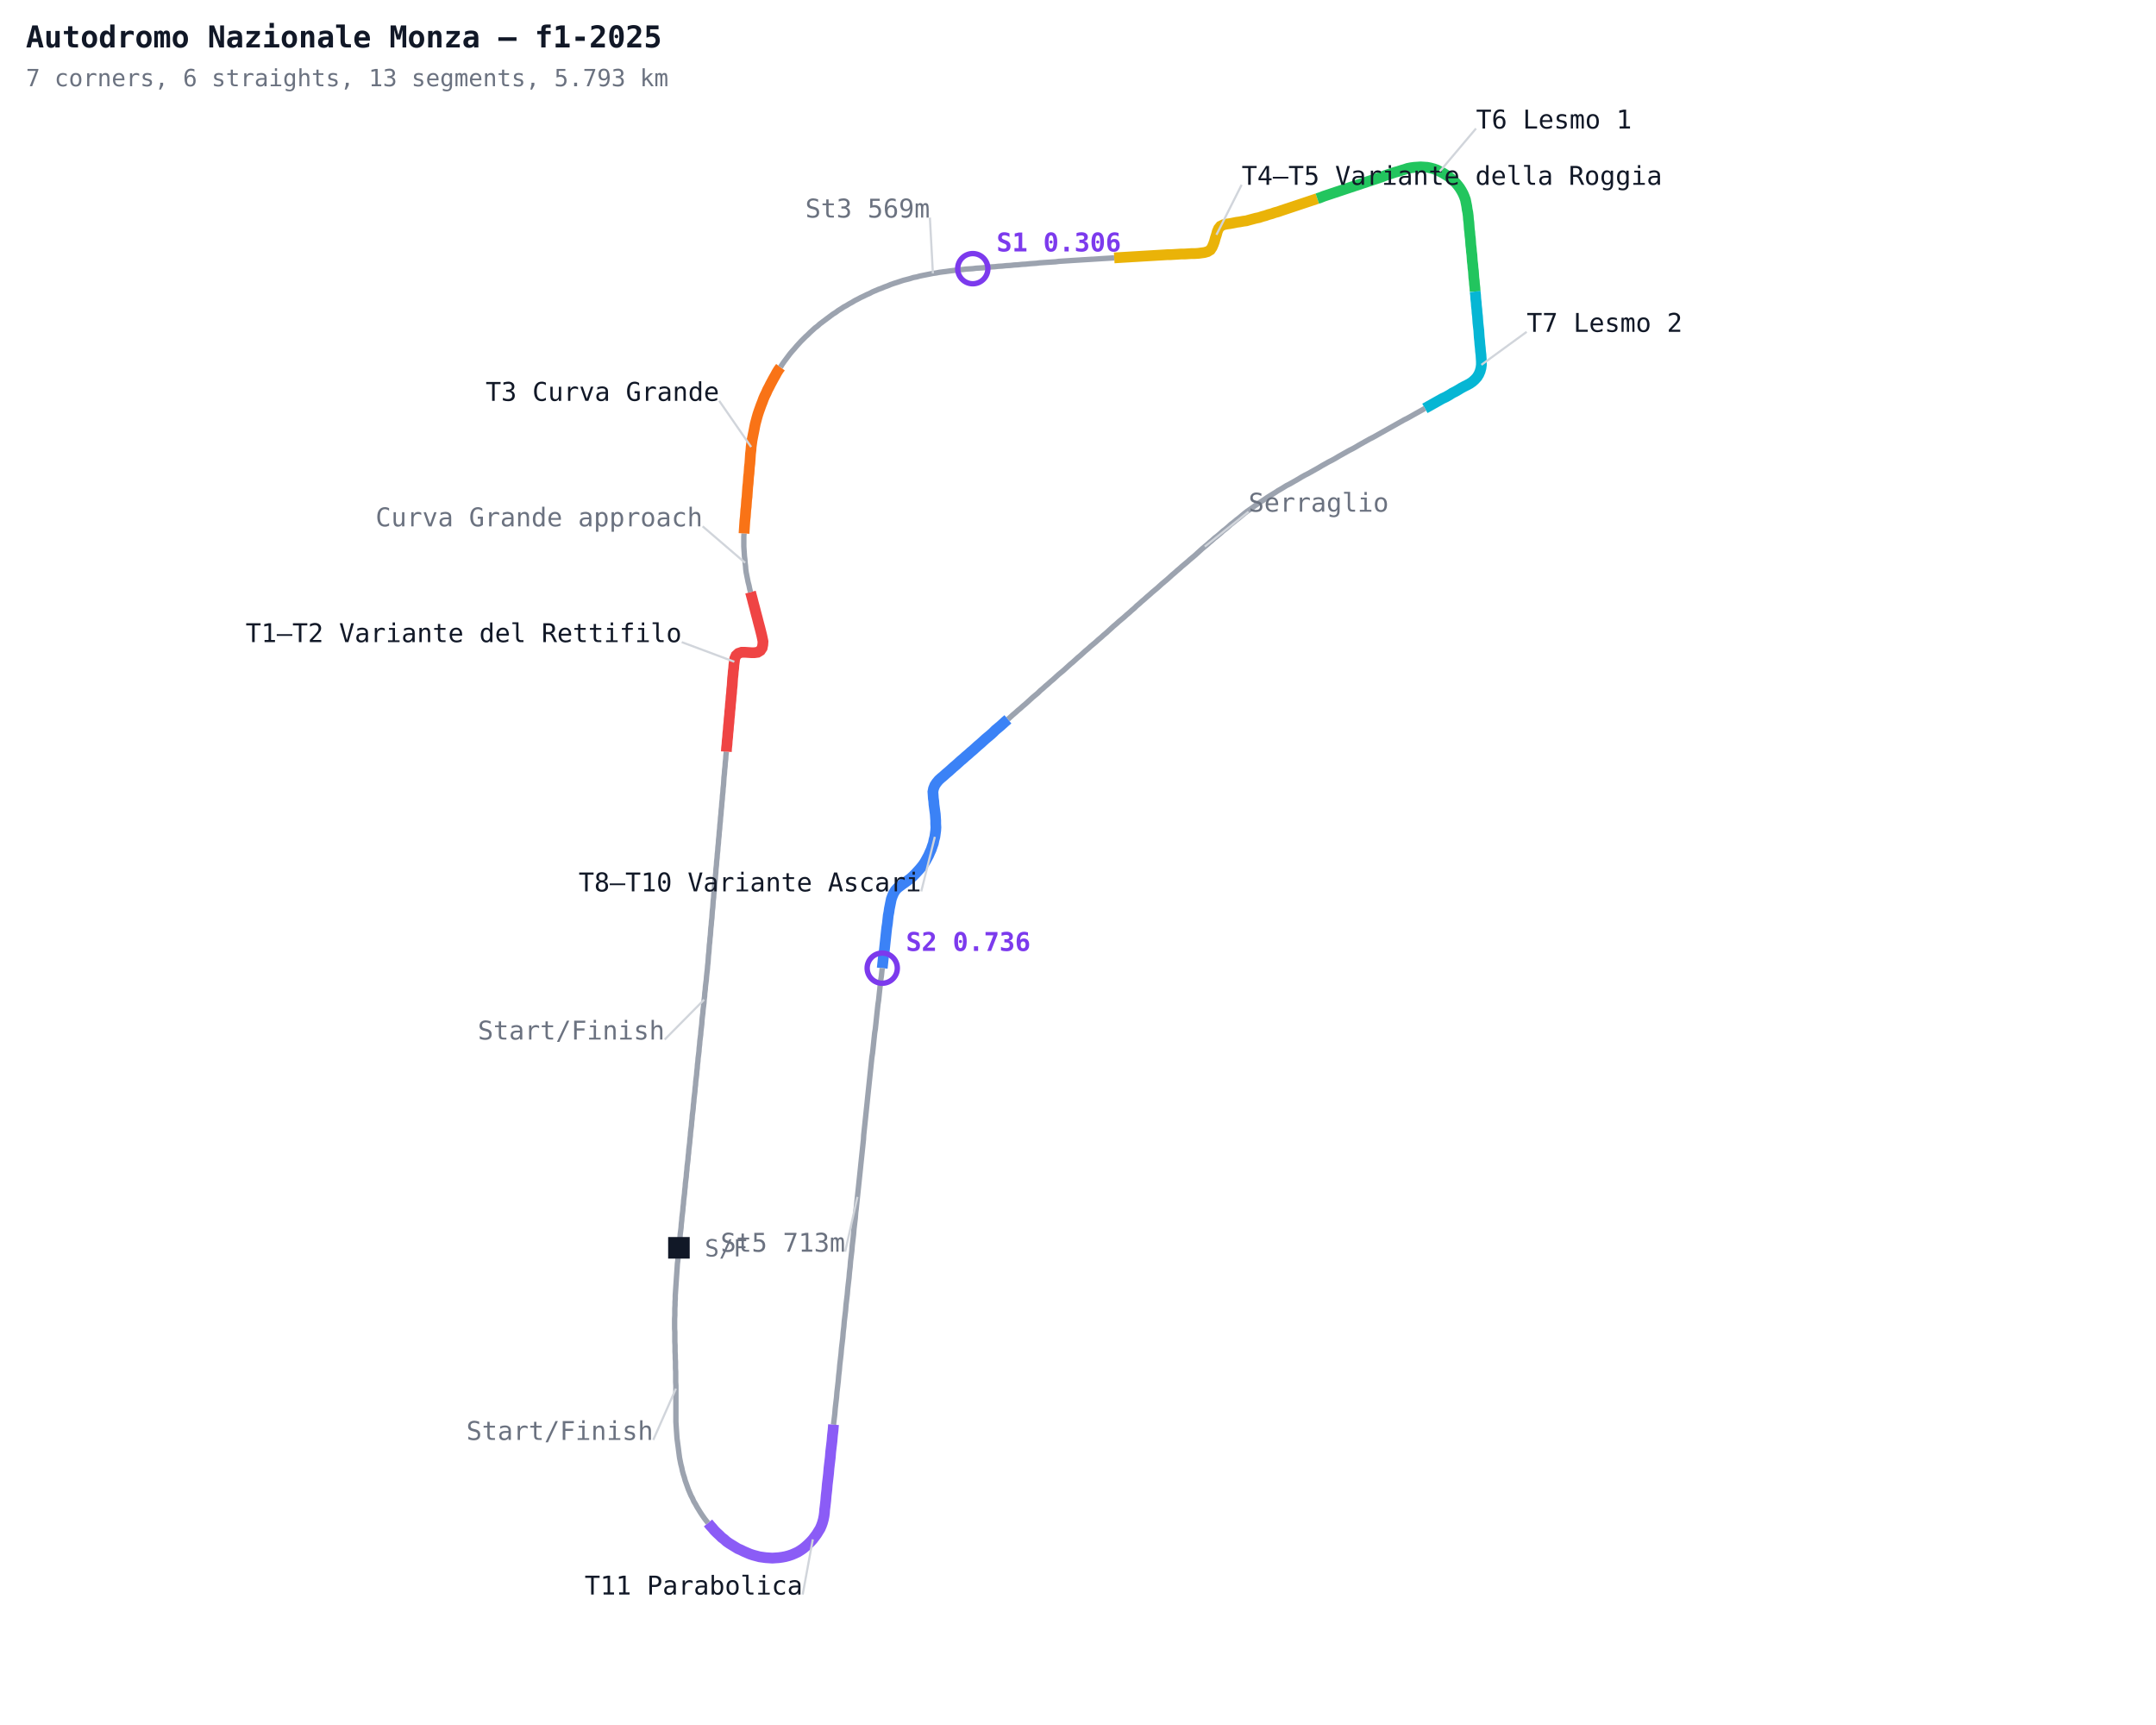
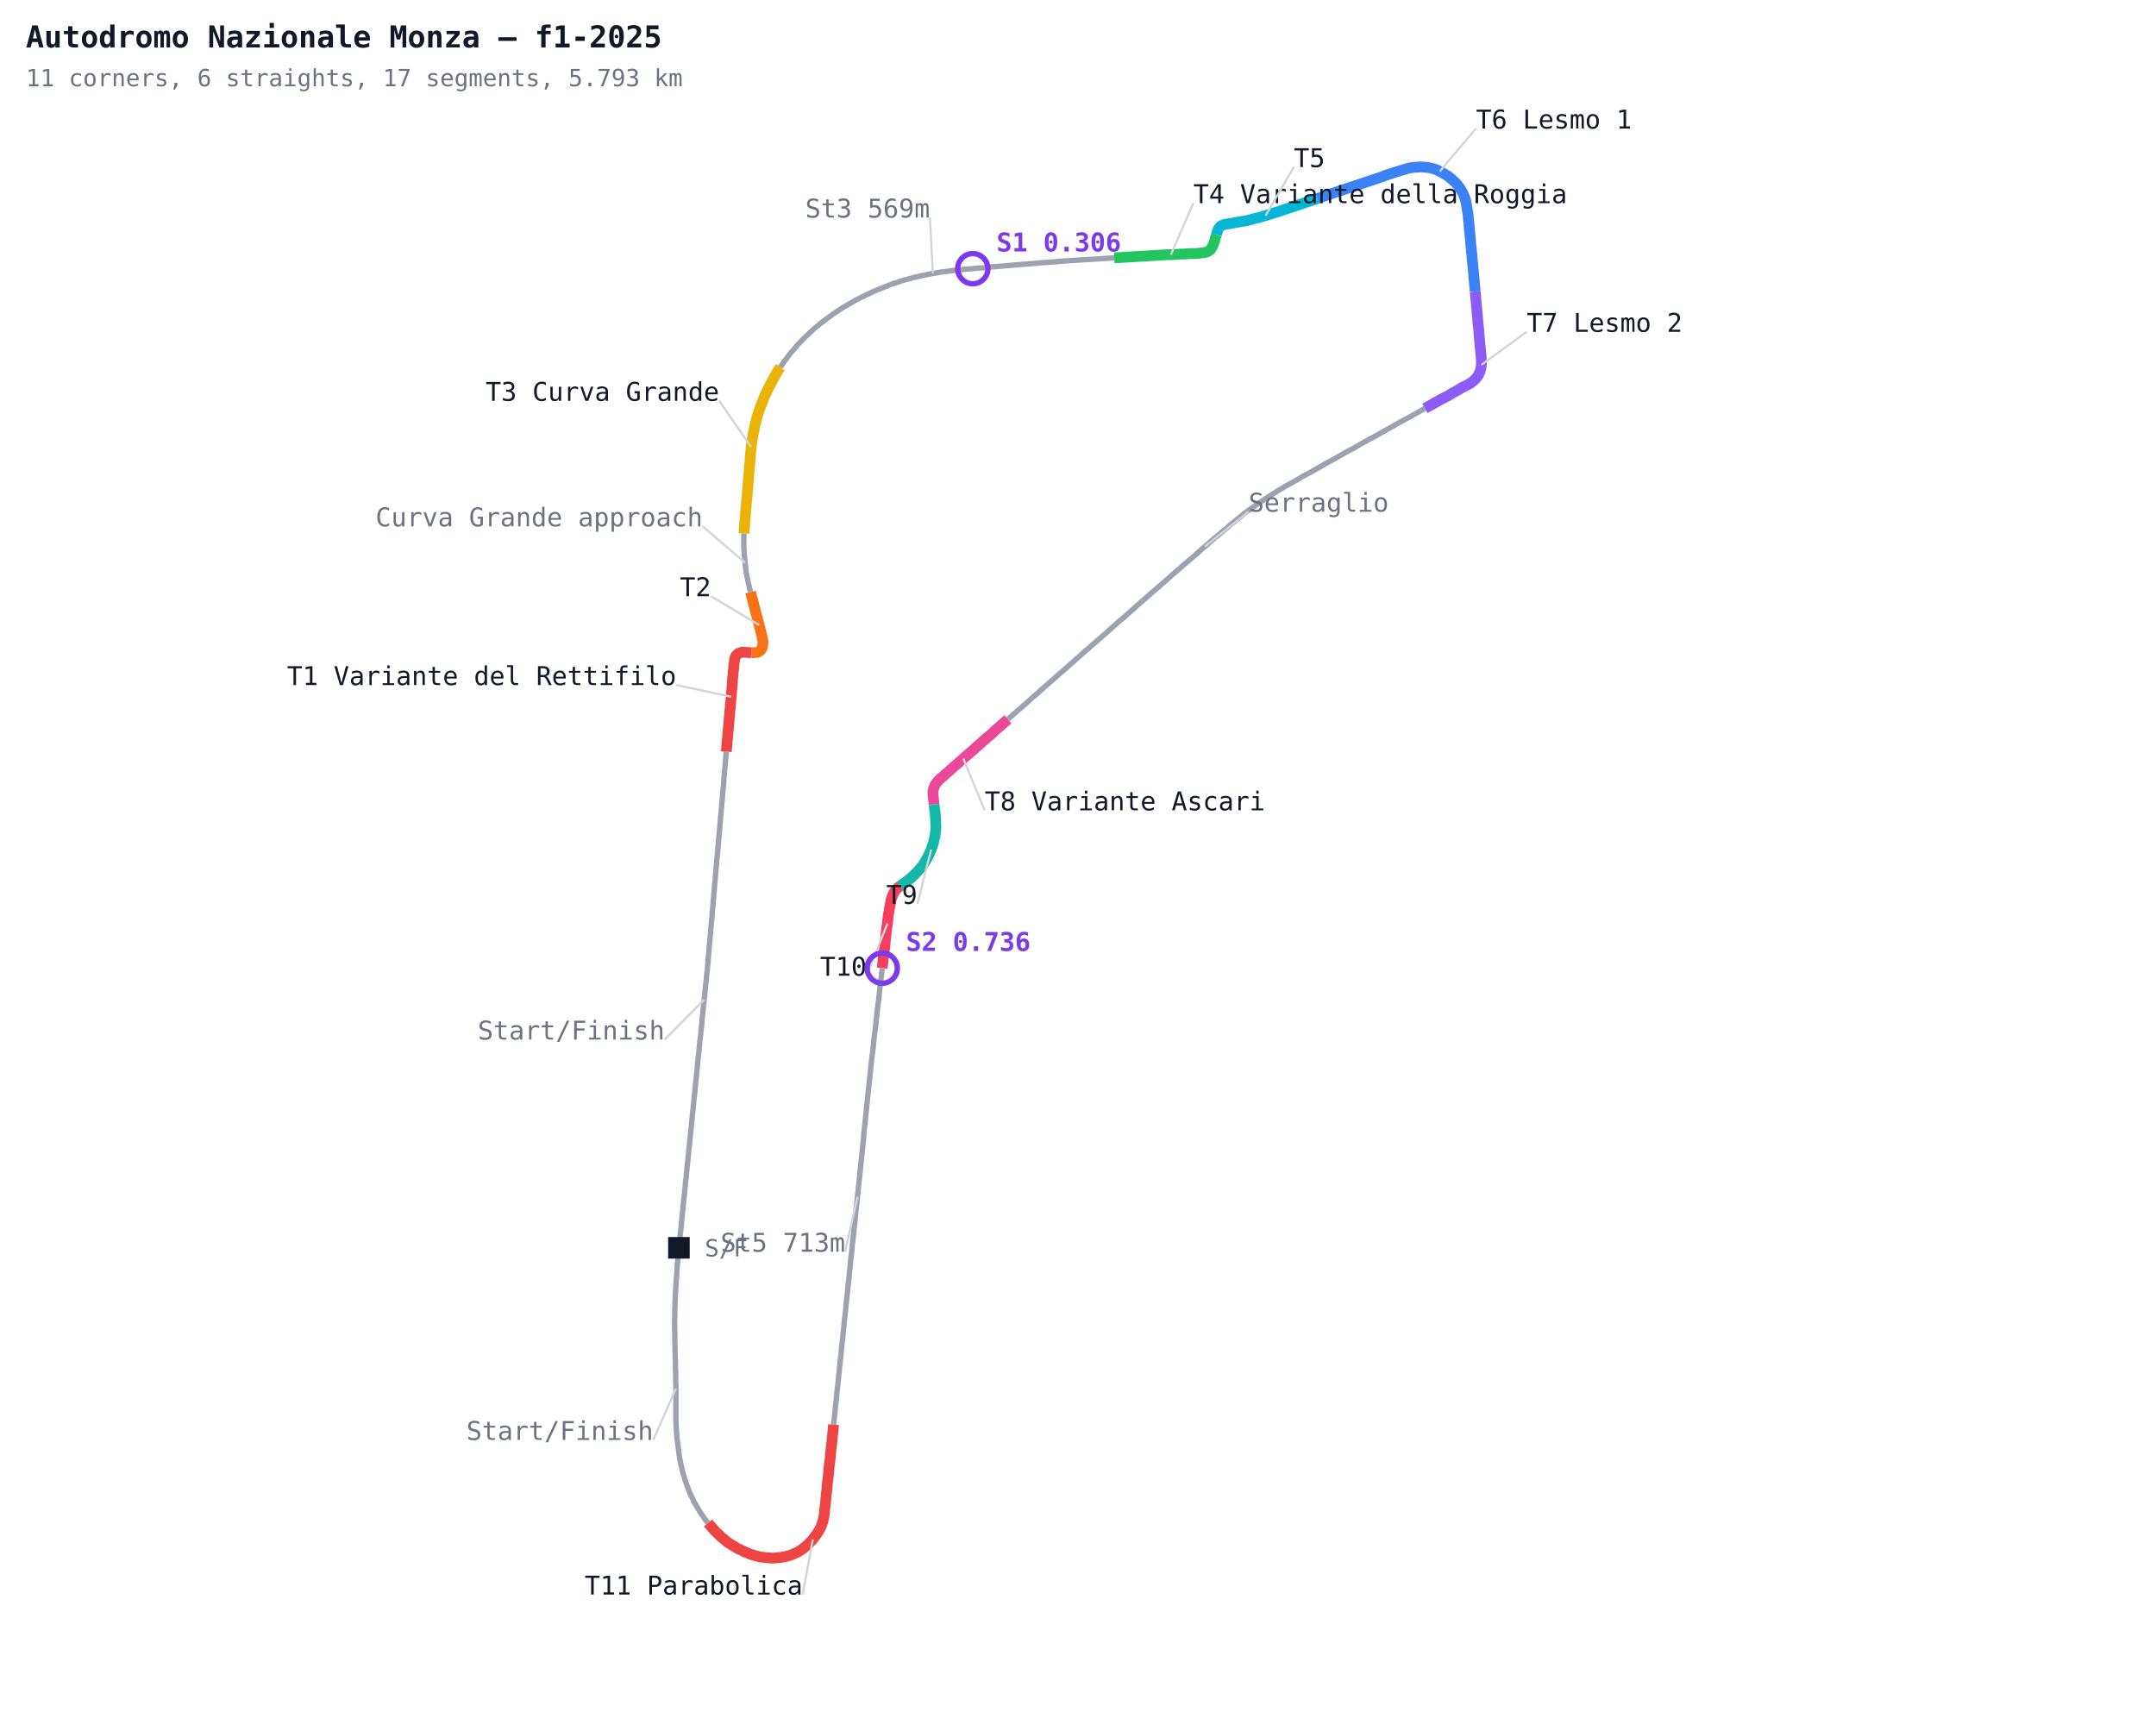
<svg xmlns="http://www.w3.org/2000/svg" width="1000" height="800" viewBox="0 0 1000 800">
  <defs>
    <style>
      .name { font-family: monospace; font-size: 12px; }
      .sector { font-family: monospace; font-size: 12px; fill: #7c3aed; font-weight: bold; }
      .title { font-family: monospace; font-size: 14px; fill: #111827; font-weight: bold; }
      .sub { font-family: monospace; font-size: 11px; fill: #6b7280; }
    </style>
  </defs>
  <rect width="1000" height="800" fill="#ffffff" />
  <polyline fill="none" stroke="#9ca3af" stroke-width="2.5" points="314.9,578.7 315.1,577.2 315.2,575.6 315.4,574.0 315.5,572.4 315.7,570.9 315.9,569.3 316.0,567.7 316.2,566.1 316.3,564.6 316.5,563.0 316.7,561.4 316.8,559.8 317.0,558.3 317.1,556.7 317.3,555.1 317.5,553.5 317.6,552.0 317.8,550.4 317.9,548.8 318.1,547.2 318.3,545.7 318.4,544.1 318.6,542.5 318.7,540.9 318.9,539.4 319.1,537.8 319.2,536.2 319.4,534.7 319.5,533.1 319.7,531.5 319.9,529.9 320.0,528.4 320.2,526.8 320.3,525.2 320.5,523.6 320.7,522.1 320.8,520.5 321.0,518.9 321.1,517.3 321.3,515.8 321.5,514.2 321.6,512.6 321.8,511.0 321.9,509.5 322.1,507.9 322.3,506.3 322.4,504.7 322.6,503.2 322.7,501.6 322.9,500.0 323.1,498.4 323.2,496.9 323.4,495.3 323.5,493.7 323.7,492.2 323.8,490.7 324.0,489.2 324.2,487.6 324.3,486.0 324.5,484.4 324.6,482.9 324.8,481.3 325.0,479.8 325.1,478.2 325.3,476.6 325.5,474.9 325.6,473.1 325.8,471.3 326.0,469.8 326.1,468.3 326.3,466.7 326.5,465.2 326.6,463.6 326.8,462.1 326.9,460.5 327.1,459.0 327.2,457.5 327.4,455.9 327.6,454.4 327.7,453.0 327.9,451.1 328.1,449.4 328.2,447.9 328.4,446.3 328.5,444.7 328.6,443.1 328.8,441.5 328.9,440.0 329.0,438.4 329.2,436.8 329.3,435.2 329.5,433.6 329.6,432.0 329.7,430.5 329.9,428.9 330.0,427.3 330.2,425.7 330.3,424.1 330.4,422.5 330.6,420.9 330.7,419.4 330.8,417.8 331.0,416.2 331.1,414.6 331.3,413.0 331.4,411.4 331.5,409.8 331.7,408.3 331.8,406.7 332.0,404.6 332.1,402.9 332.3,401.2 332.4,399.5 332.6,397.8 332.7,396.2 332.9,394.5 333.0,392.8 333.2,391.1 333.3,389.4 333.5,387.7 333.6,386.0 333.8,384.3 333.9,382.6 334.1,380.9 334.2,379.2 334.4,377.5 334.5,375.8 334.7,374.1 334.8,372.4 335.0,370.7 335.1,369.0 335.3,367.3 335.4,365.6 335.6,363.9 335.7,362.2 335.8,360.5 336.0,358.8 336.1,357.1 336.3,355.4 336.4,353.7 336.6,352.0 336.7,350.3 336.9,348.6" />
-   <polyline fill="none" stroke="#ef4444" stroke-width="5" points="336.9,348.6 337.0,346.9 337.2,345.2 337.3,343.5 337.5,341.8 337.6,340.1 337.8,338.4 337.9,336.7 338.1,335.0 338.2,333.3 338.4,331.6 338.5,329.9 338.7,328.2 338.8,326.5 339.0,324.8 339.1,323.1 339.3,321.4 339.4,319.7 339.6,318.0 339.7,316.3 339.8,314.6 340.0,312.9 340.1,311.4 340.3,309.9 340.4,308.4 340.6,306.9 340.8,305.4 341.4,304.0 342.5,303.0 344.0,302.5 345.5,302.5 347.0,302.6 348.5,302.7 349.9,302.7 351.4,302.5 352.7,301.7 353.5,300.5 353.8,299.0 353.9,297.5 353.6,296.0 353.3,294.6 352.9,293.0 352.5,291.4 352.1,289.9 351.7,288.4 351.3,286.8 350.9,285.3 350.5,283.8 350.1,282.2 349.7,280.7 349.3,279.2 348.9,277.6 348.5,276.1 348.1,274.6" />
+   <polyline fill="none" stroke="#ef4444" stroke-width="5" points="336.9,348.6 337.0,346.9 337.2,345.2 337.3,343.5 337.5,341.8 337.6,340.1 337.8,338.4 337.9,336.7 338.1,335.0 338.2,333.3 338.4,331.6 338.5,329.9 338.7,328.2 338.8,326.5 339.0,324.8 339.1,323.1 339.3,321.4 339.4,319.7 339.6,318.0 339.7,316.3 339.8,314.6 340.0,312.9 340.1,311.4 340.3,309.9 340.4,308.4 340.6,306.9 340.8,305.4 341.4,304.0 342.5,303.0 344.0,302.5 345.5,302.5 347.0,302.6 348.5,302.7" />
+   <polyline fill="none" stroke="#f97316" stroke-width="5" points="348.5,302.7 349.9,302.7 351.4,302.5 352.7,301.7 353.5,300.5 353.8,299.0 353.9,297.5 353.6,296.0 353.3,294.6 352.9,293.0 352.5,291.4 352.1,289.9 351.7,288.4 351.3,286.8 350.9,285.3 350.5,283.8 350.1,282.2 349.7,280.7 349.3,279.2 348.9,277.6 348.5,276.1 348.1,274.6" />
  <polyline fill="none" stroke="#9ca3af" stroke-width="2.5" points="348.1,274.6 347.7,273.0 347.4,271.5 347.0,270.0 346.7,268.5 346.4,267.0 346.1,265.5 345.9,264.0 345.8,262.6 345.6,261.0 345.5,259.6 345.3,258.0 345.2,256.5 345.1,255.0 345.0,253.4 345.0,251.9 345.0,250.4 345.0,248.9 345.1,247.4" />
-   <polyline fill="none" stroke="#f97316" stroke-width="5" points="345.1,247.4 345.2,245.8 345.3,244.3 345.4,242.8 345.5,241.3 345.7,239.6 345.8,238.1 345.9,236.5 346.1,235.0 346.2,233.4 346.3,231.9 346.5,230.4 346.6,228.8 346.7,227.3 346.8,225.8 347.0,224.2 347.1,222.7 347.2,221.1 347.4,219.6 347.5,218.1 347.6,216.5 347.8,215.0 347.9,213.5 348.0,211.9 348.1,210.4 348.3,208.8 348.4,207.3 348.6,205.8 348.8,204.3 349.1,202.7 349.4,201.2 349.7,199.7 350.0,198.1 350.3,196.6 350.7,195.1 351.1,193.6 351.5,192.2 352.0,190.7 352.5,189.3 353.0,187.9 353.6,186.4 354.1,185.0 354.7,183.6 355.4,182.2 356.0,180.8 356.7,179.5 357.4,178.1 358.1,176.8 358.8,175.5 359.6,174.1 360.3,172.8 361.1,171.5 362.0,170.3" />
+   <polyline fill="none" stroke="#eab308" stroke-width="5" points="345.1,247.4 345.2,245.8 345.3,244.3 345.4,242.8 345.5,241.3 345.7,239.6 345.8,238.1 345.9,236.5 346.1,235.0 346.2,233.4 346.3,231.9 346.5,230.4 346.6,228.8 346.7,227.3 346.8,225.8 347.0,224.2 347.1,222.7 347.2,221.1 347.4,219.6 347.5,218.1 347.6,216.5 347.8,215.0 347.9,213.5 348.0,211.9 348.1,210.4 348.3,208.8 348.4,207.3 348.6,205.8 348.8,204.3 349.1,202.7 349.4,201.2 349.7,199.7 350.0,198.1 350.3,196.6 350.7,195.1 351.1,193.6 351.5,192.2 352.0,190.7 352.5,189.3 353.0,187.9 353.6,186.4 354.1,185.0 354.7,183.6 355.4,182.2 356.0,180.8 356.7,179.5 357.4,178.1 358.1,176.8 358.8,175.5 359.6,174.1 360.3,172.8 361.1,171.5 362.0,170.3" />
  <polyline fill="none" stroke="#9ca3af" stroke-width="2.5" points="362.0,170.3 362.8,169.0 363.7,167.7 364.6,166.5 365.5,165.3 366.4,164.1 367.4,162.9 368.4,161.8 369.4,160.6 370.4,159.5 371.4,158.4 372.5,157.3 373.6,156.2 374.7,155.2 375.8,154.1 376.9,153.1 378.0,152.1 379.2,151.2 380.3,150.2 381.5,149.3 382.7,148.4 383.9,147.5 385.1,146.6 386.3,145.7 387.6,144.9 388.8,144.0 390.1,143.2 391.3,142.4 392.6,141.7 393.9,140.9 395.2,140.2 396.5,139.4 397.9,138.7 399.2,138.0 400.5,137.4 401.9,136.7 403.3,136.1 404.6,135.4 406.0,134.8 407.4,134.2 408.8,133.7 410.2,133.1 411.6,132.6 413.0,132.0 414.4,131.5 416.0,131.0 417.5,130.5 419.0,130.0 420.6,129.6 422.1,129.2 423.7,128.7 425.3,128.4 426.7,128.0 428.2,127.7 429.7,127.4 431.2,127.1 432.7,126.8 434.2,126.6 435.7,126.3 437.2,126.1 438.8,125.9 440.2,125.7 441.8,125.5 443.4,125.3 444.9,125.1 446.4,125.0 448.0,124.8 449.6,124.7 451.2,124.6 452.7,124.4 454.3,124.3 455.9,124.2 457.7,124.0 459.5,123.8 461.3,123.7 463.1,123.5 464.9,123.4 466.7,123.2 468.6,123.1 470.4,122.9 472.2,122.8 474.0,122.6 475.9,122.5 477.7,122.3 479.2,122.2 480.7,122.1 482.2,121.9 483.7,121.8 485.2,121.7 486.7,121.6 488.2,121.5 489.7,121.4 491.2,121.2 492.8,121.1 494.3,121.0 495.9,120.9 497.4,120.8 499.0,120.7 500.6,120.6 502.2,120.5 503.8,120.4 505.4,120.3 507.0,120.2 508.6,120.1 510.2,120.0 511.8,119.9 513.5,119.8 515.1,119.7 516.8,119.6" />
-   <polyline fill="none" stroke="#eab308" stroke-width="5" points="516.8,119.6 518.4,119.5 520.0,119.4 521.7,119.3 523.4,119.2 525.0,119.1 526.7,119.0 528.4,118.9 530.0,118.8 531.7,118.7 533.4,118.6 535.1,118.5 536.7,118.4 538.4,118.3 540.1,118.2 541.6,118.1 543.1,118.1 544.7,118.0 546.3,117.9 547.8,117.8 549.4,117.8 551.0,117.7 552.6,117.6 554.1,117.6 555.7,117.5 557.2,117.3 558.7,117.1 560.1,116.7 561.4,115.9 562.2,114.7 562.8,113.3 563.3,111.9 563.7,110.4 564.2,108.9 564.6,107.4 565.2,106.0 566.1,104.9 567.5,104.2 569.0,103.9 570.5,103.7 572.0,103.4 573.5,103.1 575.0,102.9 576.6,102.6 578.1,102.4 579.5,102.0 581.0,101.6 582.5,101.2 584.0,100.9 585.5,100.4 587.0,100.0 588.4,99.5 589.9,99.1 591.3,98.6 592.8,98.2 594.5,97.6 596.0,97.1 597.5,96.6 599.0,96.1 600.5,95.6 602.0,95.1 603.5,94.6 605.0,94.1 606.5,93.6 608.0,93.1 609.5,92.6 611.0,92.1" />
-   <polyline fill="none" stroke="#22c55e" stroke-width="5" points="611.0,92.1 612.5,91.6 614.0,91.0 615.5,90.5 617.0,90.0 618.5,89.5 620.0,89.0 621.5,88.5 623.0,88.0 624.5,87.5 626.0,87.0 627.5,86.5 629.0,86.0 630.5,85.5 632.0,85.0 633.5,84.5 635.0,84.0 636.5,83.5 638.0,83.0 639.5,82.5 641.0,82.0 642.5,81.4 644.0,80.9 645.5,80.4 647.0,79.9 648.5,79.5 650.0,79.0 651.4,78.6 652.9,78.1 654.4,77.8 655.9,77.6 657.4,77.5 658.9,77.4 660.5,77.5 662.0,77.6 663.5,77.9 665.0,78.3 666.4,78.8 667.8,79.5 669.2,80.2 670.5,81.0 671.8,81.8 673.0,82.8 674.1,83.8 675.2,84.8 676.2,86.0 677.1,87.2 677.9,88.5 678.6,89.8 679.2,91.2 679.7,92.6 680.0,94.1 680.3,95.6 680.5,97.1 680.8,98.6 681.0,100.2 681.1,101.7 681.3,103.2 681.4,104.7 681.5,106.2 681.7,107.7 681.8,109.2 682.0,110.7 682.1,112.2 682.2,113.7 682.4,115.2 682.5,116.7 682.7,118.2 682.8,119.7 682.9,121.2 683.1,122.7 683.2,124.2 683.4,125.7 683.5,127.2 683.6,128.8 683.8,130.3 683.9,131.8 684.1,133.5 684.2,135.2" />
-   <polyline fill="none" stroke="#06b6d4" stroke-width="5" points="684.2,135.2 684.4,136.9 684.5,138.6 684.7,140.3 684.8,141.9 685.0,143.5 685.1,145.1 685.3,146.7 685.4,148.2 685.5,149.7 685.7,151.5 685.9,153.2 686.0,154.9 686.1,156.4 686.3,158.2 686.4,159.7 686.6,161.4 686.7,162.9 686.9,164.5 687.0,166.1 687.1,167.7 687.1,169.2 686.9,170.7 686.5,172.2 685.9,173.6 685.1,174.9 684.1,176.0 683.0,177.0 681.7,177.9 680.4,178.6 679.0,179.3 677.7,180.0 676.4,180.8 675.0,181.6 673.6,182.3 672.2,183.2 670.6,184.1 668.9,184.9 667.3,185.8 665.7,186.7 664.1,187.6 662.5,188.5 660.9,189.4" />
+   <polyline fill="none" stroke="#22c55e" stroke-width="5" points="516.8,119.6 518.4,119.5 520.0,119.4 521.7,119.3 523.4,119.2 525.0,119.1 526.7,119.0 528.4,118.9 530.0,118.8 531.7,118.7 533.4,118.6 535.1,118.5 536.7,118.4 538.4,118.3 540.1,118.2 541.6,118.1 543.1,118.1 544.7,118.0 546.3,117.9 547.8,117.8 549.4,117.8 551.0,117.7 552.6,117.6 554.1,117.6 555.7,117.5 557.2,117.3 558.7,117.1 560.1,116.7 561.4,115.9 562.2,114.7 562.8,113.3 563.3,111.9 563.7,110.4 564.2,108.9" />
+   <polyline fill="none" stroke="#06b6d4" stroke-width="5" points="564.2,108.9 564.6,107.4 565.2,106.0 566.1,104.9 567.5,104.2 569.0,103.9 570.5,103.7 572.0,103.4 573.5,103.1 575.0,102.9 576.6,102.6 578.1,102.4 579.5,102.0 581.0,101.6 582.5,101.2 584.0,100.9 585.5,100.4 587.0,100.0 588.4,99.5 589.9,99.1 591.3,98.6 592.8,98.2 594.5,97.6 596.0,97.1 597.5,96.6 599.0,96.1 600.5,95.6 602.0,95.1 603.5,94.6 605.0,94.1 606.5,93.6 608.0,93.1 609.5,92.6 611.0,92.1" />
+   <polyline fill="none" stroke="#3b82f6" stroke-width="5" points="611.0,92.1 612.5,91.6 614.0,91.0 615.5,90.5 617.0,90.0 618.5,89.5 620.0,89.0 621.5,88.5 623.0,88.0 624.5,87.5 626.0,87.0 627.5,86.5 629.0,86.0 630.5,85.5 632.0,85.0 633.5,84.5 635.0,84.0 636.5,83.5 638.0,83.0 639.5,82.5 641.0,82.0 642.5,81.4 644.0,80.9 645.5,80.4 647.0,79.9 648.5,79.5 650.0,79.0 651.4,78.6 652.9,78.1 654.4,77.8 655.9,77.6 657.4,77.5 658.9,77.4 660.5,77.5 662.0,77.6 663.5,77.9 665.0,78.3 666.4,78.8 667.8,79.5 669.2,80.2 670.5,81.0 671.8,81.8 673.0,82.8 674.1,83.8 675.2,84.8 676.2,86.0 677.1,87.2 677.9,88.5 678.6,89.8 679.2,91.2 679.7,92.6 680.0,94.1 680.3,95.6 680.5,97.1 680.8,98.6 681.0,100.2 681.1,101.7 681.3,103.2 681.4,104.7 681.5,106.2 681.7,107.7 681.8,109.2 682.0,110.7 682.1,112.2 682.2,113.7 682.4,115.2 682.5,116.7 682.7,118.2 682.8,119.7 682.9,121.2 683.1,122.7 683.2,124.2 683.4,125.7 683.5,127.2 683.6,128.8 683.8,130.3 683.9,131.8 684.1,133.5 684.2,135.2" />
+   <polyline fill="none" stroke="#8b5cf6" stroke-width="5" points="684.2,135.2 684.4,136.9 684.5,138.6 684.7,140.3 684.8,141.9 685.0,143.5 685.1,145.1 685.3,146.7 685.4,148.2 685.5,149.7 685.7,151.5 685.9,153.2 686.0,154.9 686.1,156.4 686.3,158.2 686.4,159.7 686.6,161.4 686.7,162.9 686.9,164.5 687.0,166.1 687.1,167.7 687.1,169.2 686.9,170.7 686.5,172.2 685.9,173.6 685.1,174.9 684.1,176.0 683.0,177.0 681.7,177.9 680.4,178.6 679.0,179.3 677.7,180.0 676.4,180.8 675.0,181.6 673.6,182.3 672.2,183.2 670.6,184.1 668.9,184.9 667.3,185.8 665.7,186.7 664.1,187.6 662.5,188.5 660.9,189.4" />
  <polyline fill="none" stroke="#9ca3af" stroke-width="2.5" points="660.9,189.4 659.3,190.3 657.7,191.2 656.1,192.1 654.5,193.0 652.9,193.9 651.3,194.7 649.7,195.6 648.1,196.5 646.5,197.4 644.9,198.3 643.3,199.2 641.7,200.1 640.1,201.0 638.5,201.9 636.9,202.8 635.3,203.6 633.7,204.5 632.1,205.4 630.5,206.3 629.0,207.2 627.4,208.1 625.8,208.9 624.2,209.8 622.6,210.7 621.0,211.6 619.5,212.5 617.9,213.4 616.3,214.2 614.7,215.1 613.1,216.0 611.6,216.9 610.0,217.8 608.4,218.7 606.8,219.6 605.2,220.4 603.6,221.3 602.3,222.1 600.9,222.9 599.5,223.7 598.1,224.5 596.7,225.2 595.4,226.0 594.1,226.8 592.7,227.6 591.5,228.4 590.2,229.2 588.9,230.0 587.5,230.9 586.2,231.8 584.8,232.7 583.6,233.5 582.3,234.4 581.1,235.3 579.8,236.2 578.5,237.1 577.2,238.1 576.0,239.1 574.8,240.1 573.5,241.1 572.3,242.1 571.0,243.1 569.8,244.2 568.5,245.3 567.2,246.3 566.0,247.4 564.7,248.5 563.4,249.5 562.3,250.5 561.1,251.5 560.0,252.5 558.8,253.5 557.6,254.5 556.5,255.5 555.3,256.6 554.2,257.6 553.0,258.6 551.8,259.6 550.7,260.6 549.5,261.6 548.3,262.6 547.2,263.6 546.0,264.6 544.9,265.6 543.7,266.6 542.5,267.7 541.4,268.7 540.2,269.7 539.0,270.7 537.9,271.7 536.8,272.7 535.6,273.7 534.4,274.7 533.2,275.8 532.0,276.8 530.8,277.9 529.6,278.9 528.4,280.0 527.2,281.0 526.1,282.1 524.9,283.1 523.7,284.2 522.5,285.2 521.3,286.3 520.1,287.3 518.9,288.3 517.7,289.4 516.5,290.4 515.3,291.5 514.2,292.5 513.0,293.6 511.8,294.6 510.6,295.7 509.4,296.7 508.2,297.8 507.0,298.8 505.8,299.8 504.6,300.9 503.4,301.9 502.2,303.0 501.1,304.0 499.9,305.0 498.8,306.0 497.7,307.0 496.5,308.0 495.4,309.0 494.3,310.0 493.2,311.0 492.1,311.9 490.9,312.9 489.7,314.0 488.5,315.1 487.3,316.1 486.1,317.2 484.9,318.2 483.7,319.3 482.5,320.3 481.4,321.4 480.2,322.4 479.0,323.4 477.9,324.4 476.7,325.5 475.6,326.5 474.4,327.5 473.3,328.5 472.2,329.4 471.0,330.5 469.8,331.5 468.6,332.6 467.5,333.6" />
-   <polyline fill="none" stroke="#3b82f6" stroke-width="5" points="467.5,333.6 466.3,334.6 465.2,335.6 464.1,336.6 462.9,337.6 461.7,338.6 460.6,339.7 459.5,340.7 458.3,341.7 457.1,342.7 456.0,343.7 454.8,344.8 453.6,345.8 452.5,346.8 451.4,347.8 450.2,348.8 449.1,349.8 447.9,350.8 446.8,351.8 445.6,352.8 444.5,353.8 443.4,354.8 442.2,355.8 441.1,356.8 440.0,357.8 438.8,358.8 437.7,359.8 436.5,360.8 435.4,361.8 434.4,363.0 433.6,364.2 433.0,365.7 432.7,367.2 432.8,368.6 432.9,370.2 433.1,371.6 433.2,373.1 433.4,374.6 433.6,376.1 433.8,377.6 433.9,379.1 434.0,380.6 434.0,382.1 434.1,383.7 434.0,385.2 433.8,386.7 433.6,388.1 433.2,389.6 432.9,391.1 432.4,392.5 431.9,394.0 431.3,395.3 430.7,396.7 430.0,398.0 429.3,399.3 428.5,400.6 427.6,401.8 426.6,403.0 425.6,404.1 424.6,405.2 423.5,406.3 422.4,407.3 421.2,408.2 420.0,409.1 418.7,410.0 417.5,410.9 416.3,411.8 415.3,412.9 414.5,414.2 413.9,415.6 413.4,417.0 413.1,418.5 412.8,420.0 412.5,421.5 412.3,423.0 412.0,424.5 411.8,426.4 411.6,428.3 411.3,430.2 411.1,432.0 410.9,433.9 410.7,435.8 410.5,437.7 410.3,439.6 410.1,441.4 409.8,443.3 409.6,445.2 409.4,447.1 409.2,449.0" />
+   <polyline fill="none" stroke="#ec4899" stroke-width="5" points="467.5,333.6 466.3,334.6 465.2,335.6 464.1,336.6 462.9,337.6 461.7,338.6 460.6,339.7 459.5,340.7 458.3,341.7 457.1,342.7 456.0,343.7 454.8,344.8 453.6,345.8 452.5,346.8 451.4,347.8 450.2,348.8 449.1,349.8 447.9,350.8 446.8,351.8 445.6,352.8 444.5,353.8 443.4,354.8 442.2,355.8 441.1,356.8 440.0,357.8 438.8,358.8 437.7,359.8 436.5,360.8 435.4,361.8 434.4,363.0 433.6,364.2 433.0,365.7 432.7,367.2 432.8,368.6 432.9,370.2 433.1,371.6 433.2,373.1" />
+   <polyline fill="none" stroke="#14b8a6" stroke-width="5" points="433.2,373.1 433.4,374.6 433.6,376.1 433.8,377.6 433.9,379.1 434.0,380.6 434.0,382.1 434.1,383.7 434.0,385.2 433.8,386.7 433.6,388.1 433.2,389.6 432.9,391.1 432.4,392.5 431.9,394.0 431.3,395.3 430.7,396.7 430.0,398.0 429.3,399.3 428.5,400.6 427.6,401.8 426.6,403.0 425.6,404.1 424.6,405.2 423.5,406.3 422.4,407.3 421.2,408.2 420.0,409.1 418.7,410.0 417.5,410.9" />
+   <polyline fill="none" stroke="#f43f5e" stroke-width="5" points="417.5,410.9 416.3,411.8 415.3,412.9 414.5,414.2 413.9,415.6 413.4,417.0 413.1,418.5 412.8,420.0 412.5,421.5 412.3,423.0 412.0,424.5 411.8,426.4 411.6,428.3 411.3,430.2 411.1,432.0 410.9,433.9 410.7,435.8 410.5,437.7 410.3,439.6 410.1,441.4 409.8,443.3 409.6,445.2 409.4,447.1 409.2,449.0" />
  <polyline fill="none" stroke="#9ca3af" stroke-width="2.5" points="409.2,449.0 409.0,450.8 408.8,452.7 408.5,454.6 408.3,456.5 408.1,458.4 407.9,460.2 407.7,462.1 407.5,464.0 407.2,465.9 407.0,467.8 406.8,469.6 406.6,471.5 406.4,473.4 406.2,475.3 406.0,477.2 405.7,479.0 405.5,480.9 405.3,482.8 405.1,484.7 404.9,486.6 404.7,488.4 404.4,490.3 404.2,492.2 404.0,494.1 403.8,496.0 403.6,497.9 403.4,499.8 403.2,501.7 403.0,503.6 402.8,505.5 402.6,507.4 402.4,509.3 402.2,511.3 402.0,513.2 401.8,515.1 401.6,517.0 401.4,518.9 401.2,520.8 401.0,522.7 400.8,524.6 400.6,526.5 400.5,528.4 400.3,530.3 400.1,532.2 399.9,534.1 399.7,536.0 399.5,537.9 399.3,539.8 399.1,541.8 398.9,543.7 398.7,545.6 398.5,547.5 398.3,549.4 398.1,551.3 397.9,553.2 397.7,555.1 397.5,557.0 397.3,558.9 397.1,560.8 396.9,562.3 396.7,564.9 396.4,567.4 396.1,569.9 395.9,572.4 395.6,575.0 395.3,577.5 395.1,580.0 394.8,582.5 394.5,585.0 394.3,587.6 394.0,590.1 393.8,592.6 393.5,595.1 393.2,597.7 393.0,600.2 392.7,602.7 392.4,605.2 392.2,607.8 391.9,610.3 391.6,612.8 391.4,615.3 391.1,617.8 390.9,620.4 390.6,622.9 390.3,625.4 390.1,627.9 389.8,630.5 389.5,633.0 389.3,635.5 389.0,638.0 388.8,640.5 388.5,643.1 388.2,645.6 388.0,648.1 387.7,650.6 387.4,653.2 387.2,655.7 386.9,658.2 386.6,660.7" />
-   <polyline fill="none" stroke="#8b5cf6" stroke-width="5" points="386.6,660.7 386.4,663.3 386.1,665.8 385.9,668.3 385.6,670.8 385.3,673.3 385.1,675.9 384.8,678.4 384.5,680.9 384.3,683.4 384.0,686.0 383.7,688.5 383.5,691.0 383.2,693.5 383.0,696.0 382.7,698.6 382.5,700.1 382.4,701.6 382.2,703.1 381.9,704.6 381.5,706.1 381.0,707.5 380.4,708.9 379.6,710.2 378.8,711.5 377.9,712.7 377.0,713.9 376.0,715.0 374.9,716.1 373.8,717.1 372.6,718.1 371.3,719.0 370.0,719.8 368.7,720.4 367.3,721.0 365.8,721.5 364.3,721.9 362.7,722.2 361.2,722.4 359.7,722.5 358.2,722.6 356.7,722.5 355.2,722.4 353.7,722.2 352.3,722.0 350.8,721.6 349.3,721.2 347.8,720.7 346.4,720.1 345.0,719.5 343.6,718.8 342.2,718.2 340.9,717.4 339.6,716.6 338.3,715.8 337.0,714.9 335.9,713.9 334.7,713.0 333.6,711.9 332.5,710.9 331.4,709.8 330.4,708.6 329.4,707.5 328.4,706.3" />
+   <polyline fill="none" stroke="#ef4444" stroke-width="5" points="386.6,660.7 386.4,663.3 386.1,665.8 385.9,668.3 385.6,670.8 385.3,673.3 385.1,675.9 384.8,678.4 384.5,680.9 384.3,683.4 384.0,686.0 383.7,688.5 383.5,691.0 383.2,693.5 383.0,696.0 382.7,698.6 382.5,700.1 382.4,701.6 382.2,703.1 381.9,704.6 381.5,706.1 381.0,707.5 380.4,708.9 379.6,710.2 378.8,711.5 377.9,712.7 377.0,713.9 376.0,715.0 374.9,716.1 373.8,717.1 372.6,718.1 371.3,719.0 370.0,719.8 368.7,720.4 367.3,721.0 365.8,721.5 364.3,721.9 362.7,722.2 361.2,722.4 359.7,722.5 358.2,722.6 356.7,722.5 355.2,722.4 353.7,722.2 352.3,722.0 350.8,721.6 349.3,721.2 347.8,720.7 346.4,720.1 345.0,719.5 343.6,718.8 342.2,718.2 340.9,717.4 339.6,716.6 338.3,715.8 337.0,714.9 335.9,713.9 334.7,713.0 333.6,711.9 332.5,710.9 331.4,709.8 330.4,708.6 329.4,707.5 328.4,706.3" />
  <polyline fill="none" stroke="#9ca3af" stroke-width="2.5" points="328.4,706.3 327.5,705.2 326.6,704.0 325.7,702.7 324.9,701.5 324.1,700.2 323.3,698.9 322.6,697.6 321.8,696.3 321.2,694.9 320.5,693.6 319.9,692.2 319.3,690.8 318.8,689.4 318.3,688.0 317.8,686.6 317.4,685.1 316.9,683.6 316.5,682.1 316.2,680.6 315.8,679.1 315.5,677.6 315.2,676.1 315.0,674.6 314.8,673.1 314.6,671.5 314.4,670.0 314.2,668.5 314.0,667.0 313.9,665.5 313.8,664.0 313.7,662.5 313.6,661.0 313.5,659.5 313.5,657.9 313.5,656.4 313.5,654.9 313.5,653.3 313.5,651.8 313.5,650.3 313.5,648.7 313.5,647.2 313.5,645.6 313.5,644.0 313.5,642.5 313.4,641.0 313.4,639.4 313.4,637.8 313.4,636.2 313.3,634.6 313.3,633.1 313.3,631.5 313.2,630.0 313.2,628.5 313.1,626.9 313.1,625.4 313.1,623.9 313.0,622.3 313.0,620.8 313.0,619.3 313.0,617.8 312.9,616.3 312.9,614.8 312.9,613.2 312.9,611.6 313.0,610.0 313.0,608.4 313.0,606.8 313.1,605.3 313.1,603.8 313.2,602.4 313.2,600.9 313.3,599.4 313.4,597.9 313.5,596.4 313.6,594.9 313.7,593.4 313.8,591.9 313.9,590.5 314.0,589.0 314.1,587.5 314.2,586.0 314.4,584.5 314.5,583.0 314.7,581.5 314.8,580.0" />
  <line x1="326.6" y1="463.6" x2="308.3" y2="482.1" stroke="#d1d5db" stroke-width="1" />
  <text x="308.3" y="482.1" text-anchor="end" class="name" fill="#6b7280">Start/Finish</text>
-   <line x1="340.6" y1="306.9" x2="316.2" y2="297.8" stroke="#d1d5db" stroke-width="1" />
-   <text x="316.2" y="297.8" text-anchor="end" class="name" fill="#111827">T1–T2 Variante del Rettifilo</text>
+   <line x1="339.1" y1="323.1" x2="313.7" y2="317.7" stroke="#d1d5db" stroke-width="1" />
+   <text x="313.7" y="317.7" text-anchor="end" class="name" fill="#111827">T1 Variante del Rettifilo</text>
+   <line x1="352.1" y1="289.9" x2="329.8" y2="276.5" stroke="#d1d5db" stroke-width="1" />
+   <text x="329.8" y="276.5" text-anchor="end" class="name" fill="#111827">T2</text>
  <line x1="345.6" y1="261.0" x2="325.9" y2="244.1" stroke="#d1d5db" stroke-width="1" />
  <text x="325.9" y="244.1" text-anchor="end" class="name" fill="#6b7280">Curva Grande approach</text>
  <line x1="348.4" y1="207.3" x2="333.6" y2="185.9" stroke="#d1d5db" stroke-width="1" />
  <text x="333.6" y="185.9" text-anchor="end" class="name" fill="#111827">T3 Curva Grande</text>
  <line x1="432.7" y1="126.8" x2="431.3" y2="100.9" stroke="#d1d5db" stroke-width="1" />
  <text x="431.3" y="100.9" text-anchor="end" class="name" fill="#6b7280">St3 569m</text>
-   <line x1="564.2" y1="108.9" x2="575.9" y2="85.7" stroke="#d1d5db" stroke-width="1" />
-   <text x="575.9" y="85.7" text-anchor="start" class="name" fill="#111827">T4–T5 Variante della Roggia</text>
+   <line x1="543.1" y1="118.1" x2="553.5" y2="94.2" stroke="#d1d5db" stroke-width="1" />
+   <text x="553.5" y="94.2" text-anchor="start" class="name" fill="#111827">T4 Variante della Roggia</text>
+   <line x1="587.0" y1="100.0" x2="600.1" y2="77.5" stroke="#d1d5db" stroke-width="1" />
+   <text x="600.1" y="77.5" text-anchor="start" class="name" fill="#111827">T5</text>
  <line x1="667.8" y1="79.5" x2="684.6" y2="59.6" stroke="#d1d5db" stroke-width="1" />
  <text x="684.6" y="59.6" text-anchor="start" class="name" fill="#111827">T6 Lesmo 1</text>
  <line x1="687.1" y1="169.2" x2="708.1" y2="153.9" stroke="#d1d5db" stroke-width="1" />
  <text x="708.1" y="153.9" text-anchor="start" class="name" fill="#111827">T7 Lesmo 2</text>
  <line x1="558.8" y1="253.5" x2="579.1" y2="237.3" stroke="#d1d5db" stroke-width="1" />
  <text x="579.1" y="237.3" text-anchor="start" class="name" fill="#6b7280">Serraglio</text>
-   <line x1="433.6" y1="388.1" x2="427.3" y2="413.4" stroke="#d1d5db" stroke-width="1" />
-   <text x="427.3" y="413.4" text-anchor="end" class="name" fill="#111827">T8–T10 Variante Ascari</text>
+   <line x1="446.8" y1="351.8" x2="456.7" y2="375.8" stroke="#d1d5db" stroke-width="1" />
+   <text x="456.7" y="375.8" text-anchor="start" class="name" fill="#111827">T8 Variante Ascari</text>
+   <line x1="431.9" y1="394.0" x2="425.5" y2="419.2" stroke="#d1d5db" stroke-width="1" />
+   <text x="425.5" y="419.2" text-anchor="end" class="name" fill="#111827">T9</text>
+   <line x1="411.6" y1="428.3" x2="402.0" y2="452.5" stroke="#d1d5db" stroke-width="1" />
+   <text x="402.0" y="452.5" text-anchor="end" class="name" fill="#111827">T10</text>
  <line x1="397.7" y1="555.1" x2="392.0" y2="580.5" stroke="#d1d5db" stroke-width="1" />
  <text x="392.0" y="580.5" text-anchor="end" class="name" fill="#6b7280">St5 713m</text>
  <line x1="377.0" y1="713.9" x2="372.3" y2="739.5" stroke="#d1d5db" stroke-width="1" />
  <text x="372.3" y="739.5" text-anchor="end" class="name" fill="#111827">T11 Parabolica</text>
  <line x1="313.5" y1="644.0" x2="303.0" y2="667.8" stroke="#d1d5db" stroke-width="1" />
  <text x="303.0" y="667.8" text-anchor="end" class="name" fill="#6b7280">Start/Finish</text>
  <circle cx="451.2" cy="124.6" r="7" fill="none" stroke="#7c3aed" stroke-width="2.5" />
  <text x="462.2" y="116.6" class="sector">S1 0.306</text>
  <circle cx="409.2" cy="449.0" r="7" fill="none" stroke="#7c3aed" stroke-width="2.5" />
  <text x="420.2" y="441.0" class="sector">S2 0.736</text>
  <rect x="309.9" y="573.7" width="10" height="10" fill="#111827" />
  <text x="326.9" y="582.7" class="sub">S/F</text>
  <text class="title" x="12" y="22">Autodromo Nazionale Monza — f1-2025</text>
-   <text class="sub" x="12" y="40">7 corners, 6 straights, 13 segments, 5.793 km</text>
+   <text class="sub" x="12" y="40">11 corners, 6 straights, 17 segments, 5.793 km</text>
</svg>
